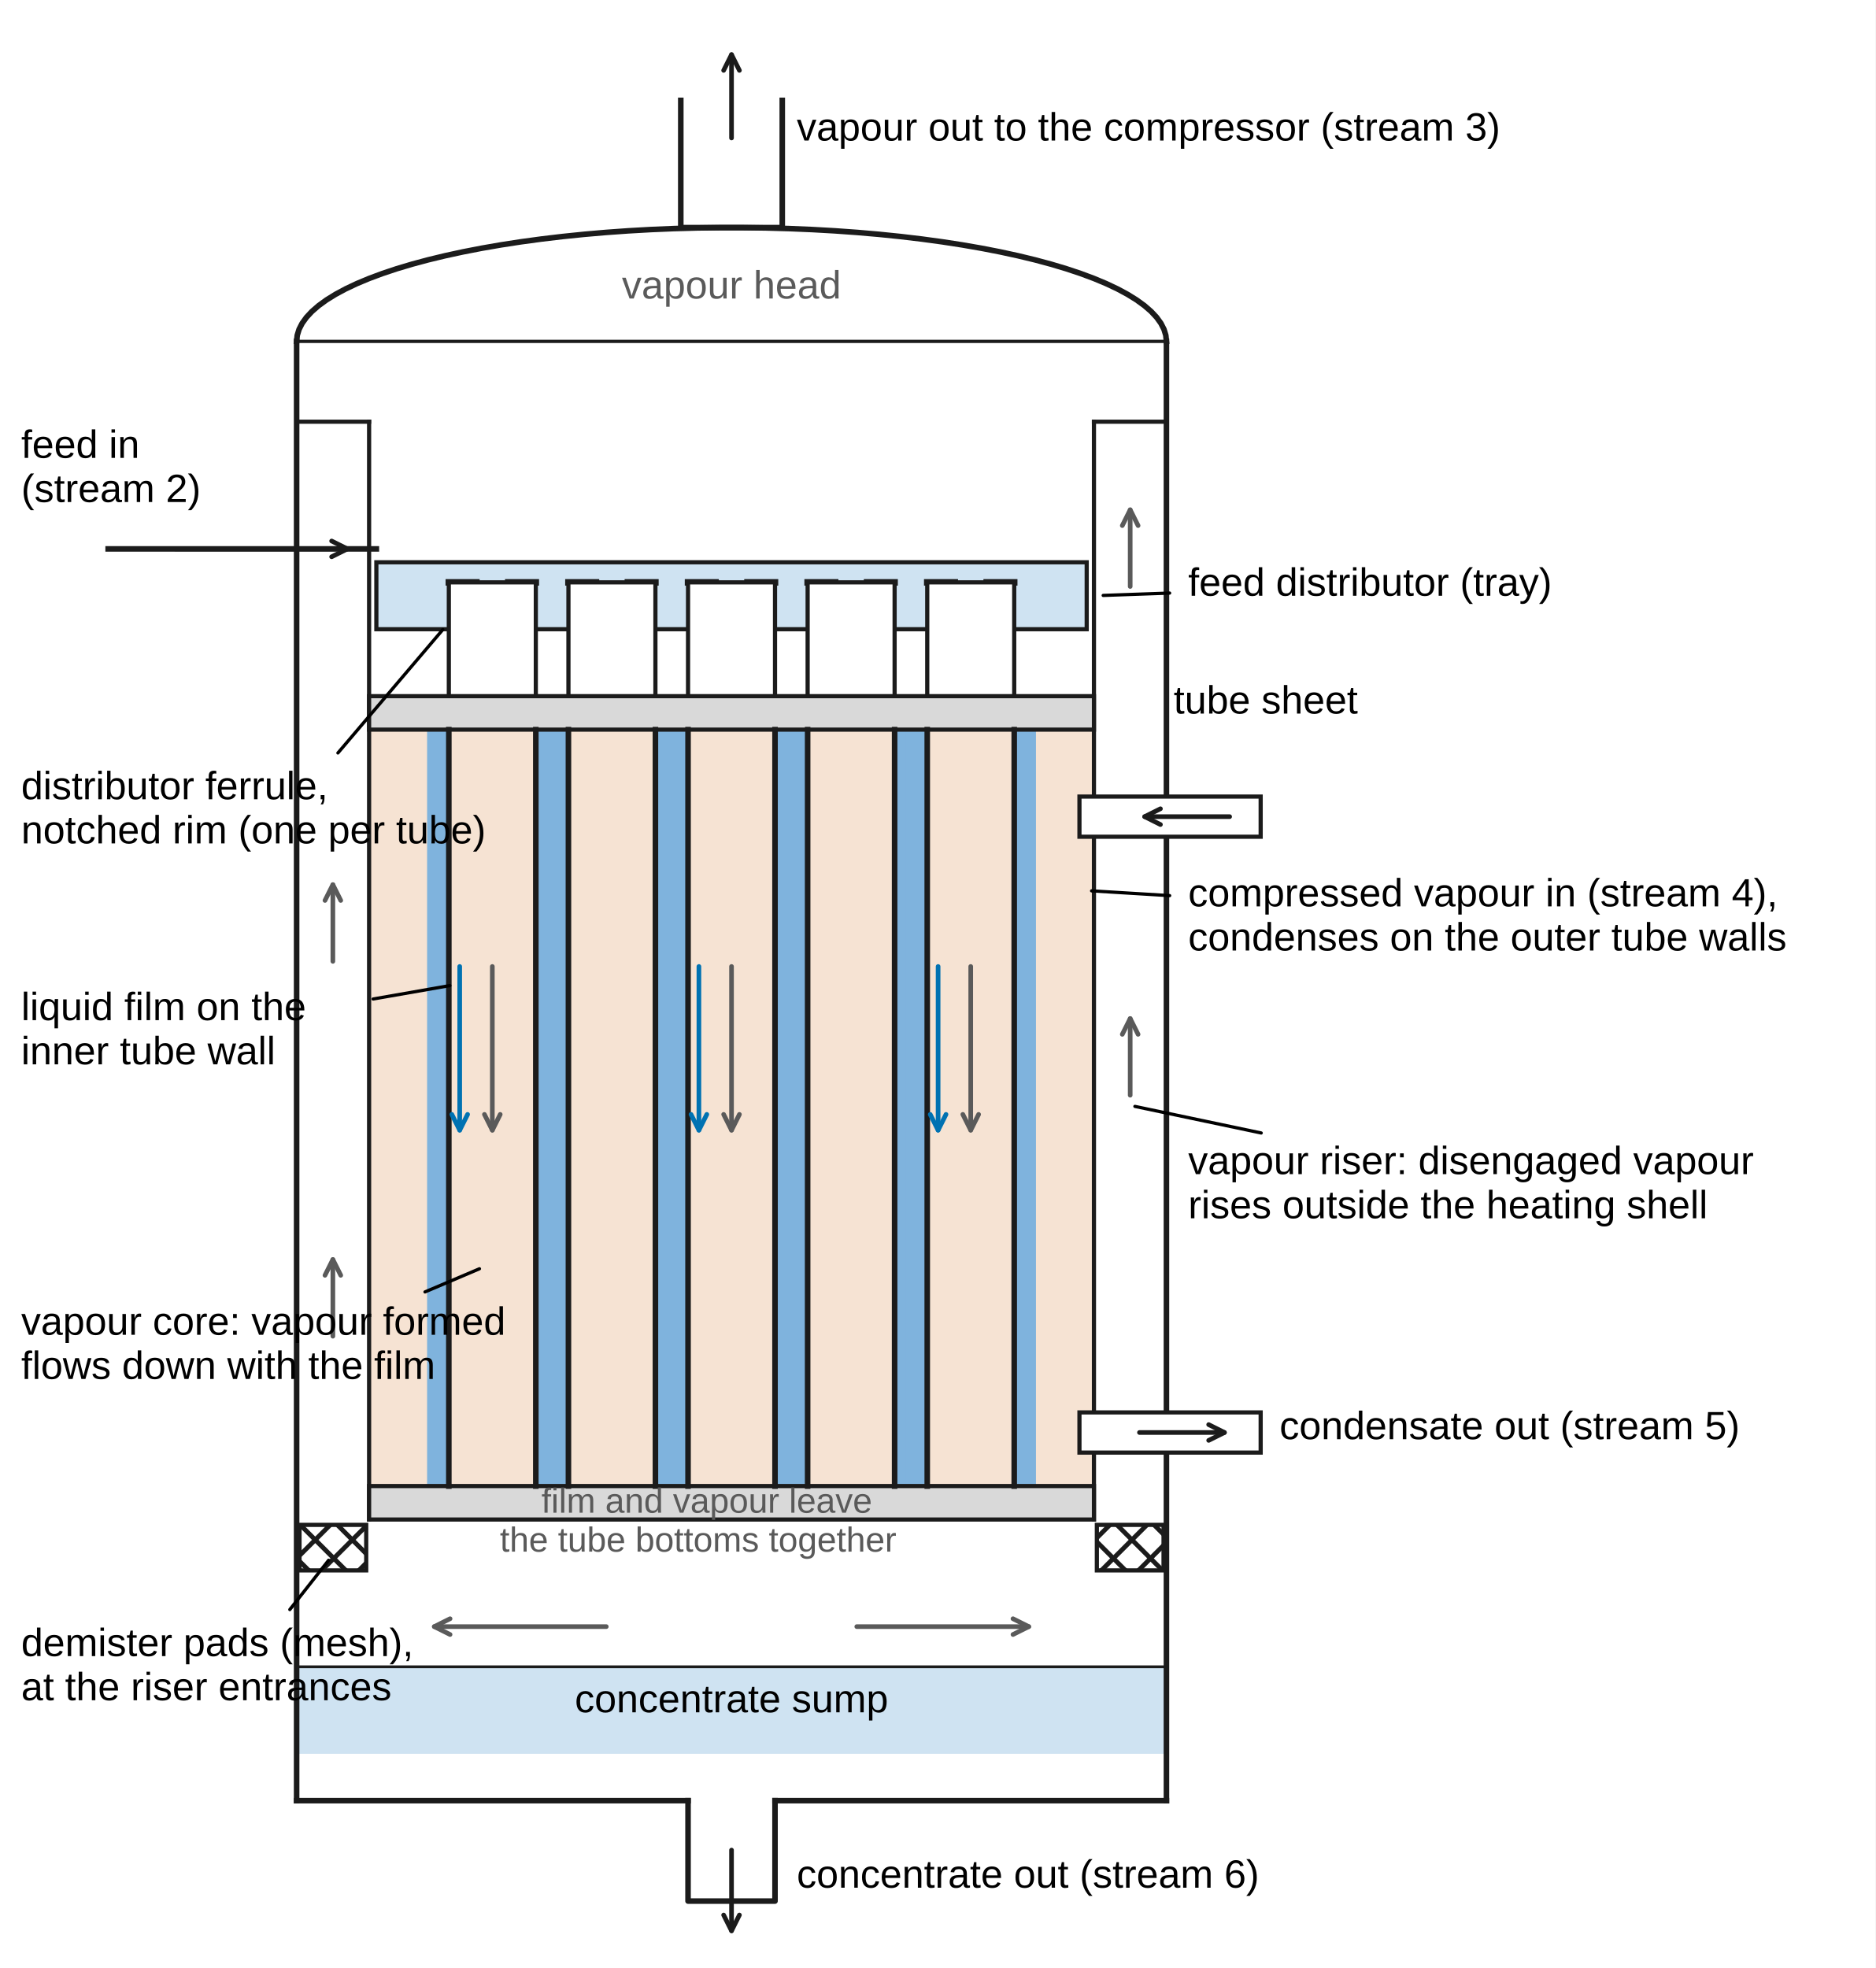
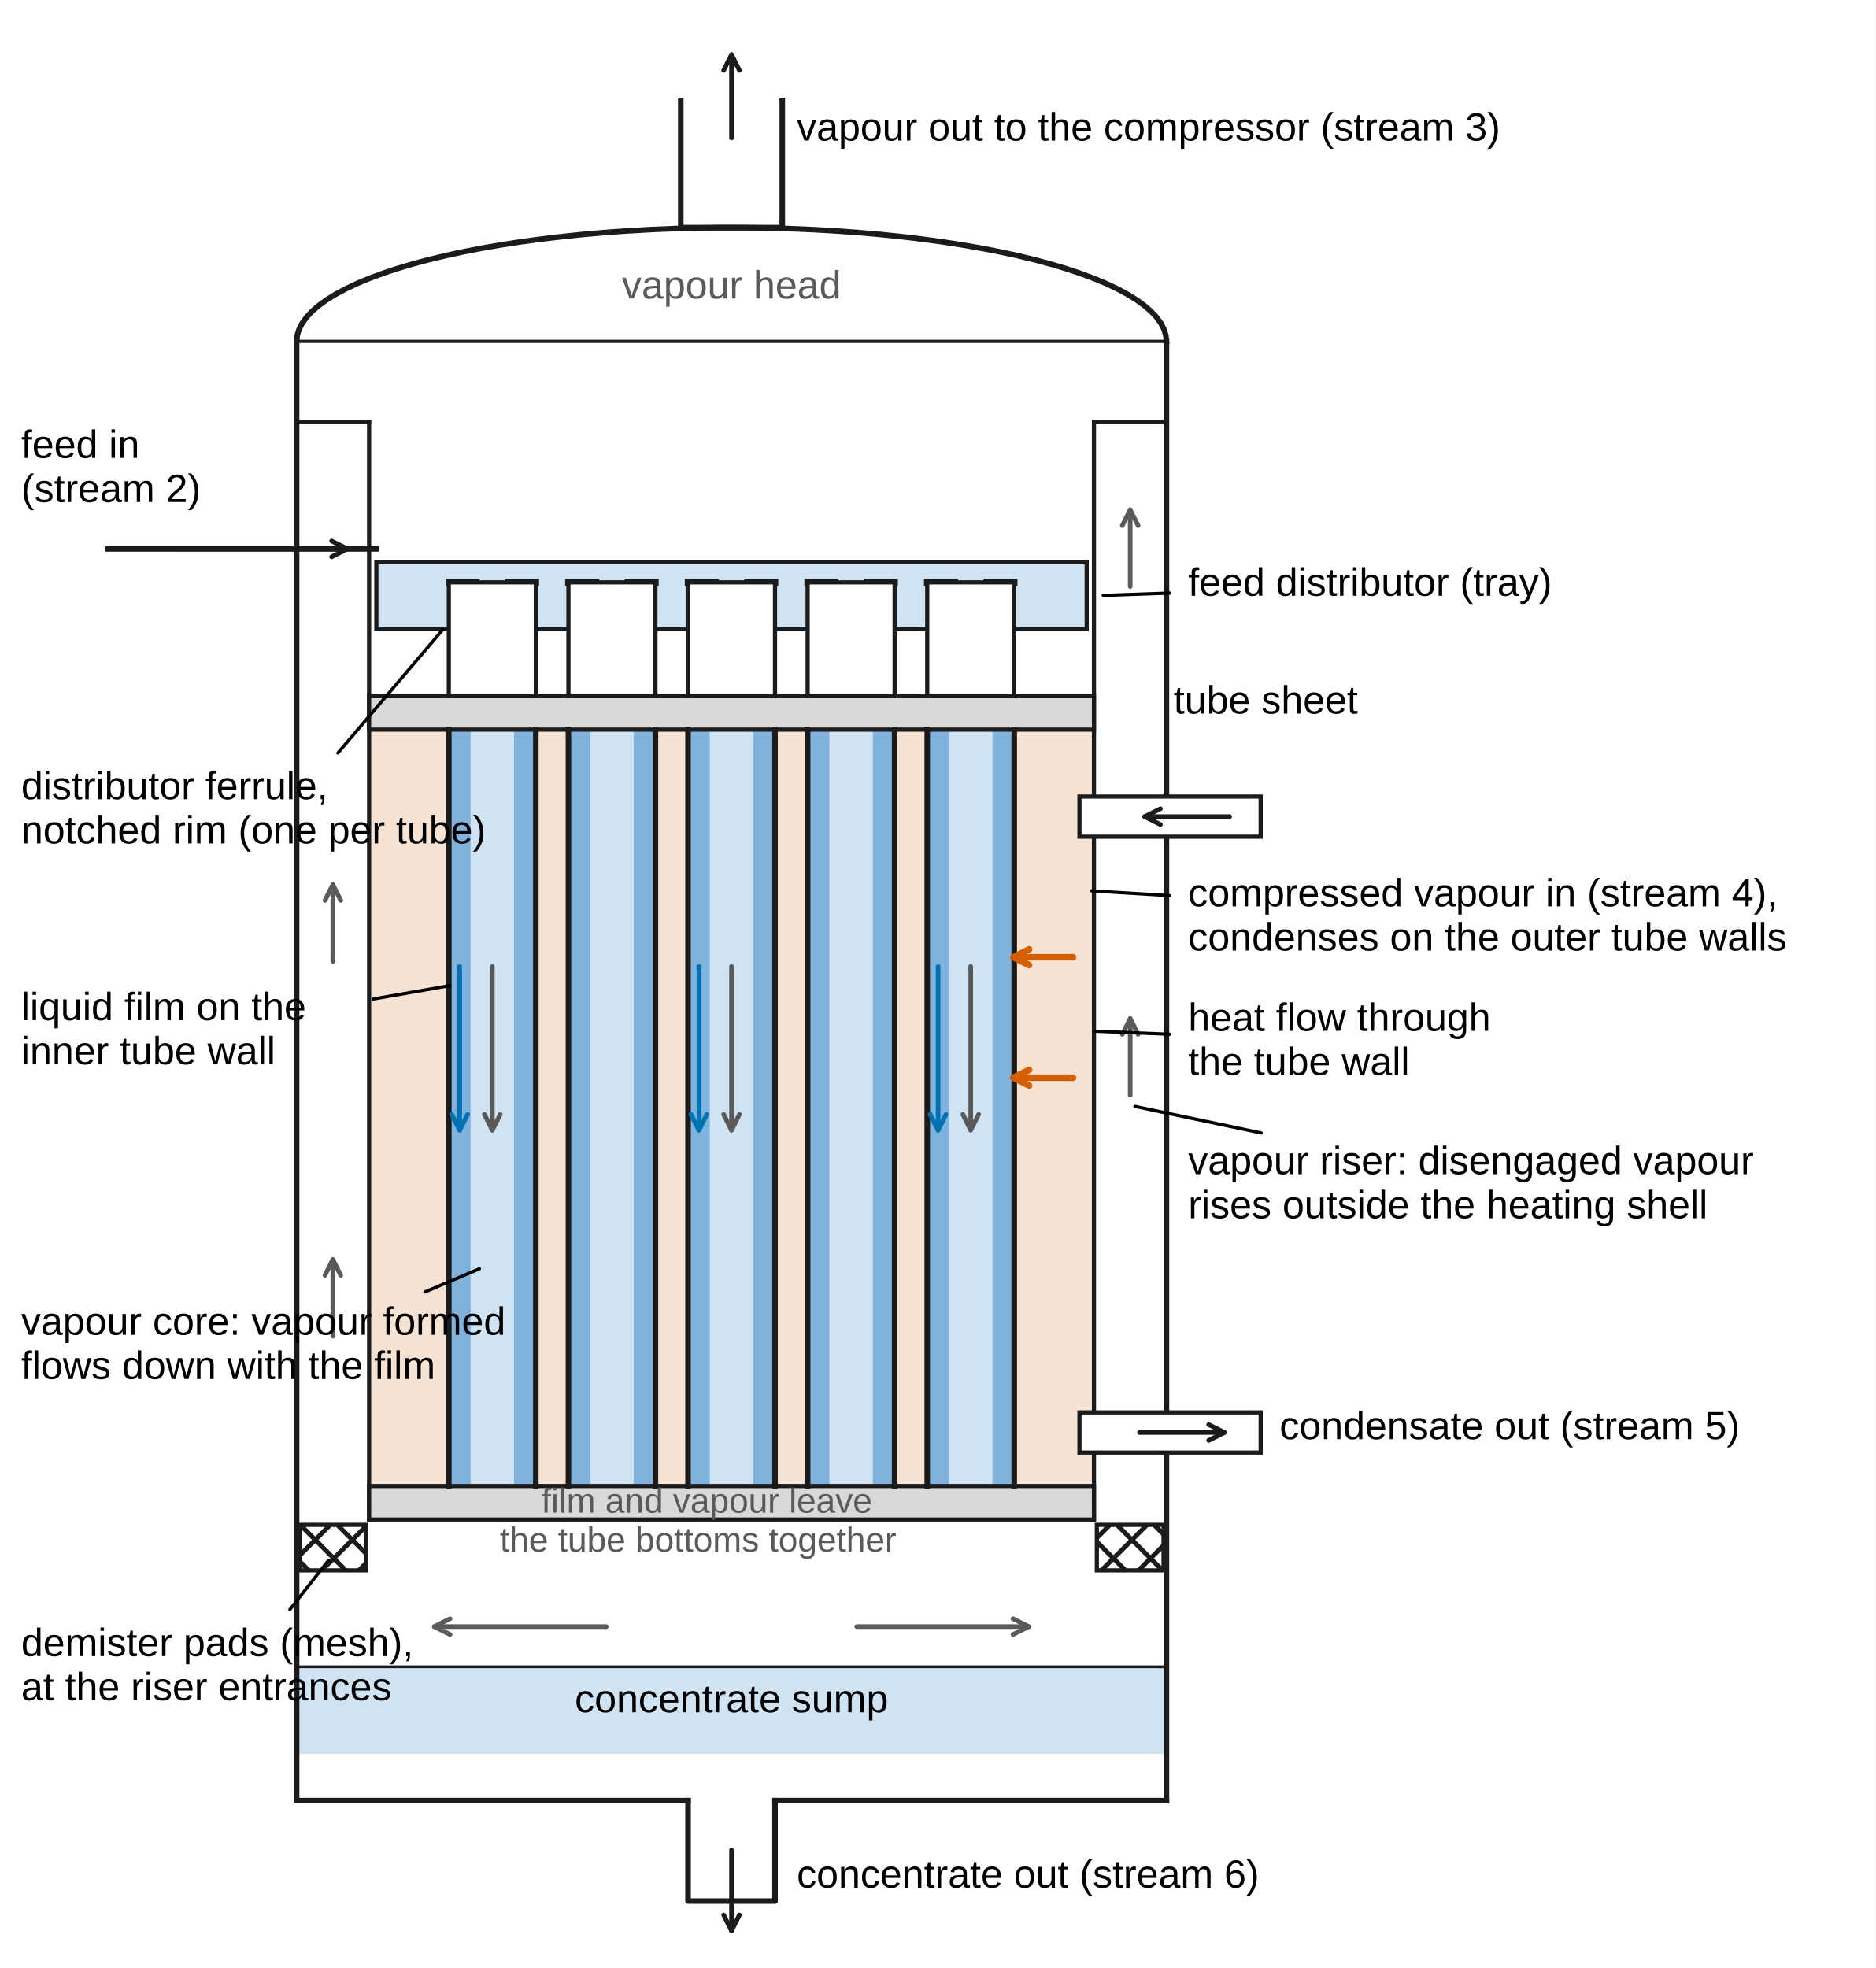
<svg xmlns="http://www.w3.org/2000/svg" width="404.257pt" height="424.224pt" viewBox="0 0 404.257 424.224" version="1.1">
  <defs>
    <style type="text/css">*{stroke-linejoin: round; stroke-linecap: butt}</style>
  </defs>
  <g id="figure_1">
    <g id="patch_1">
      <path d="M 0 424.224  L 404.257 424.224  L 404.257 -0  L 0 -0  z " style="fill: #ffffff" />
    </g>
    <g id="axes_1">
      <g id="patch_2">
-         <path d="M 79.56 320.334  L 235.8 320.334  L 235.8 157.28  L 79.56 157.28  z " clip-path="url(#p4c2e735ca4)" style="fill: #f6e3d3" />
+         <path d="M 79.56 320.334  L 235.8 320.334  L 235.8 157.28  L 79.56 157.28  z " clip-path="url(#p75cb631385)" style="fill: #f6e3d3" />
      </g>
      <g id="patch_3">
-         <path d="M 63.936 378.052  L 251.424 378.052  L 251.424 359.294  L 63.936 359.294  z " clip-path="url(#p4c2e735ca4)" style="fill: #cfe3f2" />
+         <path d="M 63.936 378.052  L 251.424 378.052  L 251.424 359.294  L 63.936 359.294  z " clip-path="url(#p75cb631385)" style="fill: #cfe3f2" />
      </g>
      <g id="patch_4">
-         <path d="M 92.059 320.334  L 96.746 320.334  L 96.746 157.28  L 92.059 157.28  z " clip-path="url(#p4c2e735ca4)" style="fill: #7fb3dd" />
+         <path d="M 96.746 320.334  L 115.495 320.334  L 115.495 157.28  L 96.746 157.28  z " clip-path="url(#p75cb631385)" style="fill: #cfe3f2" />
      </g>
      <g id="patch_5">
-         <path d="M 115.495 320.334  L 120.182 320.334  L 120.182 157.28  L 115.495 157.28  z " clip-path="url(#p4c2e735ca4)" style="fill: #7fb3dd" />
+         <path d="M 96.746 320.334  L 101.434 320.334  L 101.434 157.28  L 96.746 157.28  z " clip-path="url(#p75cb631385)" style="fill: #7fb3dd" />
      </g>
      <g id="patch_6">
-         <path d="M 117.839 320.334  L 122.526 320.334  L 122.526 157.28  L 117.839 157.28  z " clip-path="url(#p4c2e735ca4)" style="fill: #7fb3dd" />
+         <path d="M 110.808 320.334  L 115.495 320.334  L 115.495 157.28  L 110.808 157.28  z " clip-path="url(#p75cb631385)" style="fill: #7fb3dd" />
      </g>
      <g id="patch_7">
-         <path d="M 141.275 320.334  L 145.962 320.334  L 145.962 157.28  L 141.275 157.28  z " clip-path="url(#p4c2e735ca4)" style="fill: #7fb3dd" />
+         <path d="M 122.526 320.334  L 141.275 320.334  L 141.275 157.28  L 122.526 157.28  z " clip-path="url(#p75cb631385)" style="fill: #cfe3f2" />
      </g>
      <g id="patch_8">
-         <path d="M 143.618 320.334  L 148.306 320.334  L 148.306 157.28  L 143.618 157.28  z " clip-path="url(#p4c2e735ca4)" style="fill: #7fb3dd" />
+         <path d="M 122.526 320.334  L 127.213 320.334  L 127.213 157.28  L 122.526 157.28  z " clip-path="url(#p75cb631385)" style="fill: #7fb3dd" />
      </g>
      <g id="patch_9">
-         <path d="M 167.054 320.334  L 171.742 320.334  L 171.742 157.28  L 167.054 157.28  z " clip-path="url(#p4c2e735ca4)" style="fill: #7fb3dd" />
+         <path d="M 136.588 320.334  L 141.275 320.334  L 141.275 157.28  L 136.588 157.28  z " clip-path="url(#p75cb631385)" style="fill: #7fb3dd" />
      </g>
      <g id="patch_10">
-         <path d="M 169.398 320.334  L 174.085 320.334  L 174.085 157.28  L 169.398 157.28  z " clip-path="url(#p4c2e735ca4)" style="fill: #7fb3dd" />
+         <path d="M 148.306 320.334  L 167.054 320.334  L 167.054 157.28  L 148.306 157.28  z " clip-path="url(#p75cb631385)" style="fill: #cfe3f2" />
      </g>
      <g id="patch_11">
-         <path d="M 192.834 320.334  L 197.521 320.334  L 197.521 157.28  L 192.834 157.28  z " clip-path="url(#p4c2e735ca4)" style="fill: #7fb3dd" />
+         <path d="M 148.306 320.334  L 152.993 320.334  L 152.993 157.28  L 148.306 157.28  z " clip-path="url(#p75cb631385)" style="fill: #7fb3dd" />
      </g>
      <g id="patch_12">
-         <path d="M 195.178 320.334  L 199.865 320.334  L 199.865 157.28  L 195.178 157.28  z " clip-path="url(#p4c2e735ca4)" style="fill: #7fb3dd" />
+         <path d="M 162.367 320.334  L 167.054 320.334  L 167.054 157.28  L 162.367 157.28  z " clip-path="url(#p75cb631385)" style="fill: #7fb3dd" />
      </g>
      <g id="patch_13">
-         <path d="M 218.614 320.334  L 223.301 320.334  L 223.301 157.28  L 218.614 157.28  z " clip-path="url(#p4c2e735ca4)" style="fill: #7fb3dd" />
+         <path d="M 174.085 320.334  L 192.834 320.334  L 192.834 157.28  L 174.085 157.28  z " clip-path="url(#p75cb631385)" style="fill: #cfe3f2" />
+       </g>
+       <g id="patch_14">
+         <path d="M 174.085 320.334  L 178.772 320.334  L 178.772 157.28  L 174.085 157.28  z " clip-path="url(#p75cb631385)" style="fill: #7fb3dd" />
+       </g>
+       <g id="patch_15">
+         <path d="M 188.147 320.334  L 192.834 320.334  L 192.834 157.28  L 188.147 157.28  z " clip-path="url(#p75cb631385)" style="fill: #7fb3dd" />
+       </g>
+       <g id="patch_16">
+         <path d="M 199.865 320.334  L 218.614 320.334  L 218.614 157.28  L 199.865 157.28  z " clip-path="url(#p75cb631385)" style="fill: #cfe3f2" />
+       </g>
+       <g id="patch_17">
+         <path d="M 199.865 320.334  L 204.552 320.334  L 204.552 157.28  L 199.865 157.28  z " clip-path="url(#p75cb631385)" style="fill: #7fb3dd" />
+       </g>
+       <g id="patch_18">
+         <path d="M 213.926 320.334  L 218.614 320.334  L 218.614 157.28  L 213.926 157.28  z " clip-path="url(#p75cb631385)" style="fill: #7fb3dd" />
      </g>
      <g id="line2d_1">
-         <path d="M 63.936 388.153  L 63.936 73.588  " clip-path="url(#p4c2e735ca4)" style="fill: none; stroke: #1b1b1b; stroke-width: 1.2; stroke-linecap: square" />
+         <path d="M 63.936 388.153  L 63.936 73.588  " clip-path="url(#p75cb631385)" style="fill: none; stroke: #1b1b1b; stroke-width: 1.2; stroke-linecap: square" />
      </g>
      <g id="line2d_2">
-         <path d="M 251.424 388.153  L 251.424 73.588  " clip-path="url(#p4c2e735ca4)" style="fill: none; stroke: #1b1b1b; stroke-width: 1.2; stroke-linecap: square" />
+         <path d="M 251.424 388.153  L 251.424 73.588  " clip-path="url(#p75cb631385)" style="fill: none; stroke: #1b1b1b; stroke-width: 1.2; stroke-linecap: square" />
      </g>
      <g id="line2d_3">
-         <path d="M 63.936 388.153  L 148.306 388.153  " clip-path="url(#p4c2e735ca4)" style="fill: none; stroke: #1b1b1b; stroke-width: 1.2; stroke-linecap: square" />
+         <path d="M 63.936 388.153  L 148.306 388.153  " clip-path="url(#p75cb631385)" style="fill: none; stroke: #1b1b1b; stroke-width: 1.2; stroke-linecap: square" />
      </g>
      <g id="line2d_4">
-         <path d="M 167.054 388.153  L 251.424 388.153  " clip-path="url(#p4c2e735ca4)" style="fill: none; stroke: #1b1b1b; stroke-width: 1.2; stroke-linecap: square" />
+         <path d="M 167.054 388.153  L 251.424 388.153  " clip-path="url(#p75cb631385)" style="fill: none; stroke: #1b1b1b; stroke-width: 1.2; stroke-linecap: square" />
      </g>
      <g id="line2d_5">
-         <path d="M 251.424 73.588  L 251.291 72.282  L 250.893 70.981  L 250.23 69.686  L 249.306 68.403  L 248.121 67.134  L 246.68 65.884  L 244.987 64.655  L 243.047 63.452  L 240.864 62.277  L 238.446 61.135  L 235.798 60.028  L 232.929 58.959  L 229.847 57.932  L 226.561 56.949  L 223.079 56.013  L 219.411 55.127  L 215.569 54.294  L 211.563 53.515  L 207.404 52.793  L 203.104 52.13  L 198.675 51.528  L 194.13 50.988  L 189.482 50.512  L 184.743 50.102  L 179.928 49.758  L 175.05 49.482  L 170.122 49.275  L 165.159 49.136  L 160.176 49.066  L 155.184 49.066  L 150.201 49.136  L 145.238 49.275  L 140.31 49.482  L 135.432 49.758  L 130.617 50.102  L 125.878 50.512  L 121.23 50.988  L 116.685 51.528  L 112.256 52.13  L 107.956 52.793  L 103.797 53.515  L 99.791 54.294  L 95.949 55.127  L 92.281 56.013  L 88.799 56.949  L 85.513 57.932  L 82.431 58.959  L 79.562 60.028  L 76.914 61.135  L 74.496 62.277  L 72.313 63.452  L 70.373 64.655  L 68.68 65.884  L 67.239 67.134  L 66.054 68.403  L 65.13 69.686  L 64.467 70.981  L 64.069 72.282  L 63.936 73.588  " clip-path="url(#p4c2e735ca4)" style="fill: none; stroke: #1b1b1b; stroke-width: 1.2; stroke-linecap: square" />
+         <path d="M 251.424 73.588  L 251.291 72.282  L 250.893 70.981  L 250.23 69.686  L 249.306 68.403  L 248.121 67.134  L 246.68 65.884  L 244.987 64.655  L 243.047 63.452  L 240.864 62.277  L 238.446 61.135  L 235.798 60.028  L 232.929 58.959  L 229.847 57.932  L 226.561 56.949  L 223.079 56.013  L 219.411 55.127  L 215.569 54.294  L 211.563 53.515  L 207.404 52.793  L 203.104 52.13  L 198.675 51.528  L 194.13 50.988  L 189.482 50.512  L 184.743 50.102  L 179.928 49.758  L 175.05 49.482  L 170.122 49.275  L 165.159 49.136  L 160.176 49.066  L 155.184 49.066  L 150.201 49.136  L 145.238 49.275  L 140.31 49.482  L 135.432 49.758  L 130.617 50.102  L 125.878 50.512  L 121.23 50.988  L 116.685 51.528  L 112.256 52.13  L 107.956 52.793  L 103.797 53.515  L 99.791 54.294  L 95.949 55.127  L 92.281 56.013  L 88.799 56.949  L 85.513 57.932  L 82.431 58.959  L 79.562 60.028  L 76.914 61.135  L 74.496 62.277  L 72.313 63.452  L 70.373 64.655  L 68.68 65.884  L 67.239 67.134  L 66.054 68.403  L 65.13 69.686  L 64.467 70.981  L 64.069 72.282  L 63.936 73.588  " clip-path="url(#p75cb631385)" style="fill: none; stroke: #1b1b1b; stroke-width: 1.2; stroke-linecap: square" />
      </g>
      <g id="line2d_6">
-         <path d="M 63.936 73.588  L 251.424 73.588  " clip-path="url(#p4c2e735ca4)" style="fill: none; stroke: #1b1b1b; stroke-width: 0.7; stroke-linecap: square" />
+         <path d="M 63.936 73.588  L 251.424 73.588  " clip-path="url(#p75cb631385)" style="fill: none; stroke: #1b1b1b; stroke-width: 0.7; stroke-linecap: square" />
      </g>
      <g id="line2d_7">
-         <path d="M 79.56 327.549  L 79.56 90.903  " clip-path="url(#p4c2e735ca4)" style="fill: none; stroke: #1b1b1b; stroke-width: 0.9; stroke-linecap: square" />
+         <path d="M 79.56 327.549  L 79.56 90.903  " clip-path="url(#p75cb631385)" style="fill: none; stroke: #1b1b1b; stroke-width: 0.9; stroke-linecap: square" />
      </g>
      <g id="line2d_8">
-         <path d="M 235.8 327.549  L 235.8 90.903  " clip-path="url(#p4c2e735ca4)" style="fill: none; stroke: #1b1b1b; stroke-width: 0.9; stroke-linecap: square" />
+         <path d="M 235.8 327.549  L 235.8 90.903  " clip-path="url(#p75cb631385)" style="fill: none; stroke: #1b1b1b; stroke-width: 0.9; stroke-linecap: square" />
      </g>
      <g id="line2d_9">
-         <path d="M 79.56 90.903  L 63.936 90.903  " clip-path="url(#p4c2e735ca4)" style="fill: none; stroke: #1b1b1b; stroke-width: 0.9; stroke-linecap: square" />
+         <path d="M 79.56 90.903  L 63.936 90.903  " clip-path="url(#p75cb631385)" style="fill: none; stroke: #1b1b1b; stroke-width: 0.9; stroke-linecap: square" />
      </g>
      <g id="line2d_10">
-         <path d="M 235.8 90.903  L 251.424 90.903  " clip-path="url(#p4c2e735ca4)" style="fill: none; stroke: #1b1b1b; stroke-width: 0.9; stroke-linecap: square" />
+         <path d="M 235.8 90.903  L 251.424 90.903  " clip-path="url(#p75cb631385)" style="fill: none; stroke: #1b1b1b; stroke-width: 0.9; stroke-linecap: square" />
      </g>
      <g id="line2d_11">
-         <path d="M 146.743 21.641  L 146.743 49.058  L 168.617 49.058  L 168.617 21.641  " clip-path="url(#p4c2e735ca4)" style="fill: none; stroke: #1b1b1b; stroke-width: 1.2; stroke-linecap: square" />
+         <path d="M 146.743 21.641  L 146.743 49.058  L 168.617 49.058  L 168.617 21.641  " clip-path="url(#p75cb631385)" style="fill: none; stroke: #1b1b1b; stroke-width: 1.2; stroke-linecap: square" />
      </g>
      <g id="line2d_12">
-         <path d="M 23.314 118.32  L 81.122 118.32  " clip-path="url(#p4c2e735ca4)" style="fill: none; stroke: #1b1b1b; stroke-width: 1.2; stroke-linecap: square" />
-       </g>
-       <g id="patch_14">
-         <path d="M 81.122 135.635  L 234.238 135.635  L 234.238 121.206  L 81.122 121.206  z " clip-path="url(#p4c2e735ca4)" style="fill: #cfe3f2; stroke: #1b1b1b; stroke-width: 0.9; stroke-linejoin: miter" />
+         <path d="M 23.314 118.32  L 81.122 118.32  " clip-path="url(#p75cb631385)" style="fill: none; stroke: #1b1b1b; stroke-width: 1.2; stroke-linecap: square" />
+       </g>
+       <g id="patch_19">
+         <path d="M 81.122 135.635  L 234.238 135.635  L 234.238 121.206  L 81.122 121.206  z " clip-path="url(#p75cb631385)" style="fill: #cfe3f2; stroke: #1b1b1b; stroke-width: 0.9; stroke-linejoin: miter" />
      </g>
      <g id="line2d_13">
-         <path d="M 96.746 125.534  L 102.684 125.534  " clip-path="url(#p4c2e735ca4)" style="fill: none; stroke: #1b1b1b; stroke-width: 1.4; stroke-linecap: square" />
+         <path d="M 96.746 125.534  L 102.684 125.534  " clip-path="url(#p75cb631385)" style="fill: none; stroke: #1b1b1b; stroke-width: 1.4; stroke-linecap: square" />
      </g>
      <g id="line2d_14">
-         <path d="M 109.558 125.534  L 115.495 125.534  " clip-path="url(#p4c2e735ca4)" style="fill: none; stroke: #1b1b1b; stroke-width: 1.4; stroke-linecap: square" />
+         <path d="M 109.558 125.534  L 115.495 125.534  " clip-path="url(#p75cb631385)" style="fill: none; stroke: #1b1b1b; stroke-width: 1.4; stroke-linecap: square" />
      </g>
      <g id="line2d_15">
-         <path d="M 122.526 125.534  L 128.463 125.534  " clip-path="url(#p4c2e735ca4)" style="fill: none; stroke: #1b1b1b; stroke-width: 1.4; stroke-linecap: square" />
+         <path d="M 122.526 125.534  L 128.463 125.534  " clip-path="url(#p75cb631385)" style="fill: none; stroke: #1b1b1b; stroke-width: 1.4; stroke-linecap: square" />
      </g>
      <g id="line2d_16">
-         <path d="M 135.338 125.534  L 141.275 125.534  " clip-path="url(#p4c2e735ca4)" style="fill: none; stroke: #1b1b1b; stroke-width: 1.4; stroke-linecap: square" />
+         <path d="M 135.338 125.534  L 141.275 125.534  " clip-path="url(#p75cb631385)" style="fill: none; stroke: #1b1b1b; stroke-width: 1.4; stroke-linecap: square" />
      </g>
      <g id="line2d_17">
-         <path d="M 148.306 125.534  L 154.243 125.534  " clip-path="url(#p4c2e735ca4)" style="fill: none; stroke: #1b1b1b; stroke-width: 1.4; stroke-linecap: square" />
+         <path d="M 148.306 125.534  L 154.243 125.534  " clip-path="url(#p75cb631385)" style="fill: none; stroke: #1b1b1b; stroke-width: 1.4; stroke-linecap: square" />
      </g>
      <g id="line2d_18">
-         <path d="M 161.117 125.534  L 167.054 125.534  " clip-path="url(#p4c2e735ca4)" style="fill: none; stroke: #1b1b1b; stroke-width: 1.4; stroke-linecap: square" />
+         <path d="M 161.117 125.534  L 167.054 125.534  " clip-path="url(#p75cb631385)" style="fill: none; stroke: #1b1b1b; stroke-width: 1.4; stroke-linecap: square" />
      </g>
      <g id="line2d_19">
-         <path d="M 174.085 125.534  L 180.022 125.534  " clip-path="url(#p4c2e735ca4)" style="fill: none; stroke: #1b1b1b; stroke-width: 1.4; stroke-linecap: square" />
+         <path d="M 174.085 125.534  L 180.022 125.534  " clip-path="url(#p75cb631385)" style="fill: none; stroke: #1b1b1b; stroke-width: 1.4; stroke-linecap: square" />
      </g>
      <g id="line2d_20">
-         <path d="M 186.897 125.534  L 192.834 125.534  " clip-path="url(#p4c2e735ca4)" style="fill: none; stroke: #1b1b1b; stroke-width: 1.4; stroke-linecap: square" />
+         <path d="M 186.897 125.534  L 192.834 125.534  " clip-path="url(#p75cb631385)" style="fill: none; stroke: #1b1b1b; stroke-width: 1.4; stroke-linecap: square" />
      </g>
      <g id="line2d_21">
-         <path d="M 199.865 125.534  L 205.802 125.534  " clip-path="url(#p4c2e735ca4)" style="fill: none; stroke: #1b1b1b; stroke-width: 1.4; stroke-linecap: square" />
+         <path d="M 199.865 125.534  L 205.802 125.534  " clip-path="url(#p75cb631385)" style="fill: none; stroke: #1b1b1b; stroke-width: 1.4; stroke-linecap: square" />
      </g>
      <g id="line2d_22">
-         <path d="M 212.676 125.534  L 218.614 125.534  " clip-path="url(#p4c2e735ca4)" style="fill: none; stroke: #1b1b1b; stroke-width: 1.4; stroke-linecap: square" />
-       </g>
-       <g id="patch_15">
-         <path d="M 79.56 157.28  L 235.8 157.28  L 235.8 150.065  L 79.56 150.065  z " clip-path="url(#p4c2e735ca4)" style="fill: #d9d9d9; stroke: #1b1b1b; stroke-width: 0.9; stroke-linejoin: miter" />
-       </g>
-       <g id="patch_16">
-         <path d="M 79.56 327.549  L 235.8 327.549  L 235.8 320.334  L 79.56 320.334  z " clip-path="url(#p4c2e735ca4)" style="fill: #d9d9d9; stroke: #1b1b1b; stroke-width: 0.9; stroke-linejoin: miter" />
+         <path d="M 212.676 125.534  L 218.614 125.534  " clip-path="url(#p75cb631385)" style="fill: none; stroke: #1b1b1b; stroke-width: 1.4; stroke-linecap: square" />
+       </g>
+       <g id="patch_20">
+         <path d="M 79.56 157.28  L 235.8 157.28  L 235.8 150.065  L 79.56 150.065  z " clip-path="url(#p75cb631385)" style="fill: #d9d9d9; stroke: #1b1b1b; stroke-width: 0.9; stroke-linejoin: miter" />
+       </g>
+       <g id="patch_21">
+         <path d="M 79.56 327.549  L 235.8 327.549  L 235.8 320.334  L 79.56 320.334  z " clip-path="url(#p75cb631385)" style="fill: #d9d9d9; stroke: #1b1b1b; stroke-width: 0.9; stroke-linejoin: miter" />
      </g>
      <g id="line2d_23">
-         <path d="M 96.746 320.334  L 96.746 157.28  " clip-path="url(#p4c2e735ca4)" style="fill: none; stroke: #1b1b1b; stroke-width: 1.2; stroke-linecap: square" />
+         <path d="M 96.746 320.334  L 96.746 157.28  " clip-path="url(#p75cb631385)" style="fill: none; stroke: #1b1b1b; stroke-width: 1.2; stroke-linecap: square" />
      </g>
      <g id="line2d_24">
-         <path d="M 115.495 320.334  L 115.495 157.28  " clip-path="url(#p4c2e735ca4)" style="fill: none; stroke: #1b1b1b; stroke-width: 1.2; stroke-linecap: square" />
+         <path d="M 115.495 320.334  L 115.495 157.28  " clip-path="url(#p75cb631385)" style="fill: none; stroke: #1b1b1b; stroke-width: 1.2; stroke-linecap: square" />
      </g>
      <g id="line2d_25">
-         <path d="M 122.526 320.334  L 122.526 157.28  " clip-path="url(#p4c2e735ca4)" style="fill: none; stroke: #1b1b1b; stroke-width: 1.2; stroke-linecap: square" />
+         <path d="M 122.526 320.334  L 122.526 157.28  " clip-path="url(#p75cb631385)" style="fill: none; stroke: #1b1b1b; stroke-width: 1.2; stroke-linecap: square" />
      </g>
      <g id="line2d_26">
-         <path d="M 141.275 320.334  L 141.275 157.28  " clip-path="url(#p4c2e735ca4)" style="fill: none; stroke: #1b1b1b; stroke-width: 1.2; stroke-linecap: square" />
+         <path d="M 141.275 320.334  L 141.275 157.28  " clip-path="url(#p75cb631385)" style="fill: none; stroke: #1b1b1b; stroke-width: 1.2; stroke-linecap: square" />
      </g>
      <g id="line2d_27">
-         <path d="M 148.306 320.334  L 148.306 157.28  " clip-path="url(#p4c2e735ca4)" style="fill: none; stroke: #1b1b1b; stroke-width: 1.2; stroke-linecap: square" />
+         <path d="M 148.306 320.334  L 148.306 157.28  " clip-path="url(#p75cb631385)" style="fill: none; stroke: #1b1b1b; stroke-width: 1.2; stroke-linecap: square" />
      </g>
      <g id="line2d_28">
-         <path d="M 167.054 320.334  L 167.054 157.28  " clip-path="url(#p4c2e735ca4)" style="fill: none; stroke: #1b1b1b; stroke-width: 1.2; stroke-linecap: square" />
+         <path d="M 167.054 320.334  L 167.054 157.28  " clip-path="url(#p75cb631385)" style="fill: none; stroke: #1b1b1b; stroke-width: 1.2; stroke-linecap: square" />
      </g>
      <g id="line2d_29">
-         <path d="M 174.085 320.334  L 174.085 157.28  " clip-path="url(#p4c2e735ca4)" style="fill: none; stroke: #1b1b1b; stroke-width: 1.2; stroke-linecap: square" />
+         <path d="M 174.085 320.334  L 174.085 157.28  " clip-path="url(#p75cb631385)" style="fill: none; stroke: #1b1b1b; stroke-width: 1.2; stroke-linecap: square" />
      </g>
      <g id="line2d_30">
-         <path d="M 192.834 320.334  L 192.834 157.28  " clip-path="url(#p4c2e735ca4)" style="fill: none; stroke: #1b1b1b; stroke-width: 1.2; stroke-linecap: square" />
+         <path d="M 192.834 320.334  L 192.834 157.28  " clip-path="url(#p75cb631385)" style="fill: none; stroke: #1b1b1b; stroke-width: 1.2; stroke-linecap: square" />
      </g>
      <g id="line2d_31">
-         <path d="M 199.865 320.334  L 199.865 157.28  " clip-path="url(#p4c2e735ca4)" style="fill: none; stroke: #1b1b1b; stroke-width: 1.2; stroke-linecap: square" />
+         <path d="M 199.865 320.334  L 199.865 157.28  " clip-path="url(#p75cb631385)" style="fill: none; stroke: #1b1b1b; stroke-width: 1.2; stroke-linecap: square" />
      </g>
      <g id="line2d_32">
-         <path d="M 218.614 320.334  L 218.614 157.28  " clip-path="url(#p4c2e735ca4)" style="fill: none; stroke: #1b1b1b; stroke-width: 1.2; stroke-linecap: square" />
+         <path d="M 218.614 320.334  L 218.614 157.28  " clip-path="url(#p75cb631385)" style="fill: none; stroke: #1b1b1b; stroke-width: 1.2; stroke-linecap: square" />
      </g>
      <g id="line2d_33">
-         <path d="M 63.936 359.294  L 251.424 359.294  " clip-path="url(#p4c2e735ca4)" style="fill: none; stroke: #1b1b1b; stroke-width: 0.6; stroke-linecap: square" />
+         <path d="M 63.936 359.294  L 251.424 359.294  " clip-path="url(#p75cb631385)" style="fill: none; stroke: #1b1b1b; stroke-width: 0.6; stroke-linecap: square" />
      </g>
      <g id="line2d_34">
-         <path d="M 148.306 388.153  L 148.306 409.797  L 167.054 409.797  L 167.054 388.153  " clip-path="url(#p4c2e735ca4)" style="fill: none; stroke: #1b1b1b; stroke-width: 1.2; stroke-linecap: square" />
-       </g>
-       <g id="patch_17">
+         <path d="M 148.306 388.153  L 148.306 409.797  L 167.054 409.797  L 167.054 388.153  " clip-path="url(#p75cb631385)" style="fill: none; stroke: #1b1b1b; stroke-width: 1.2; stroke-linecap: square" />
+       </g>
+       <g id="patch_22">
        <path d="M 71.748 288.032  Q 71.748 279.209 71.748 271.505  " style="fill: none; stroke: #5a5a5a; stroke-linecap: round" />
        <path d="M 70.048 274.905  L 71.748 271.505  L 73.448 274.905  " style="fill: none; stroke: #5a5a5a; stroke-linecap: round" />
      </g>
-       <g id="patch_18">
+       <g id="patch_23">
        <path d="M 71.748 207.226  Q 71.748 198.404 71.748 190.7  " style="fill: none; stroke: #5a5a5a; stroke-linecap: round" />
        <path d="M 70.048 194.1  L 71.748 190.7  L 73.448 194.1  " style="fill: none; stroke: #5a5a5a; stroke-linecap: round" />
      </g>
-       <g id="patch_19">
+       <g id="patch_24">
        <path d="M 243.612 236.085  Q 243.612 227.263 243.612 219.559  " style="fill: none; stroke: #5a5a5a; stroke-linecap: round" />
        <path d="M 241.912 222.959  L 243.612 219.559  L 245.312 222.959  " style="fill: none; stroke: #5a5a5a; stroke-linecap: round" />
      </g>
-       <g id="patch_20">
+       <g id="patch_25">
        <path d="M 243.612 126.42  Q 243.612 117.598 243.612 109.894  " style="fill: none; stroke: #5a5a5a; stroke-linecap: round" />
        <path d="M 241.912 113.294  L 243.612 109.894  L 245.312 113.294  " style="fill: none; stroke: #5a5a5a; stroke-linecap: round" />
      </g>
-       <g id="patch_21">
+       <g id="patch_26">
        <path d="M 157.68 29.744  Q 157.68 20.2 157.68 11.773  " style="fill: none; stroke: #1b1b1b; stroke-linecap: round" />
        <path d="M 155.98 15.173  L 157.68 11.773  L 159.38 15.173  " style="fill: none; stroke: #1b1b1b; stroke-linecap: round" />
      </g>
      <g id="text_1">
        <text style="font: 8.5px 'Arial', 'Helvetica', 'DejaVu Sans', sans-serif; text-anchor: start" x="171.742" y="30.299" transform="rotate(-0 171.7416 30.29918)">vapour out to the compressor (stream 3)</text>
      </g>
      <g id="text_2">
        <text style="fill: #5a5a5a; font: 8.5px 'Arial', 'Helvetica', 'DejaVu Sans', sans-serif; text-anchor: middle" x="157.68" y="64.353" transform="rotate(-0 157.68 64.35301)">vapour head</text>
      </g>
-       <g id="patch_22">
+       <g id="patch_27">
        <path d="M 37.813 118.32  Q 56.907 118.32 74.883 118.32  " style="fill: none; stroke: #1b1b1b; stroke-linecap: round" />
        <path d="M 71.483 116.62  L 74.883 118.32  L 71.483 120.02  " style="fill: none; stroke: #1b1b1b; stroke-linecap: round" />
      </g>
      <g id="text_3">
        <text style="font: 8.5px 'Arial', 'Helvetica', 'DejaVu Sans', sans-serif" transform="translate(4.5648 98.70082)">feed in</text>
        <text style="font: 8.5px 'Arial', 'Helvetica', 'DejaVu Sans', sans-serif" transform="translate(4.5648 108.219)">(stream 2)</text>
      </g>
-       <g id="patch_23">
+       <g id="patch_28">
        <path d="M 252.11 127.844  Q 244.953 128.097 237.795 128.35  " style="fill: none; stroke: #000000; stroke-width: 0.7; stroke-linecap: round" />
      </g>
      <g id="text_4">
        <text style="font: 8.5px 'Arial', 'Helvetica', 'DejaVu Sans', sans-serif; text-anchor: start" x="256.111" y="128.42" transform="rotate(-0 256.1112 128.4204)">feed distributor (tray)</text>
      </g>
-       <g id="patch_24">
-         <path d="M 96.746 150.065  L 115.495 150.065  L 115.495 125.534  L 96.746 125.534  z " clip-path="url(#p4c2e735ca4)" style="fill: #ffffff; stroke: #1b1b1b; stroke-width: 0.9; stroke-linejoin: miter" />
-       </g>
-       <g id="patch_25">
-         <path d="M 122.526 150.065  L 141.275 150.065  L 141.275 125.534  L 122.526 125.534  z " clip-path="url(#p4c2e735ca4)" style="fill: #ffffff; stroke: #1b1b1b; stroke-width: 0.9; stroke-linejoin: miter" />
-       </g>
-       <g id="patch_26">
-         <path d="M 148.306 150.065  L 167.054 150.065  L 167.054 125.534  L 148.306 125.534  z " clip-path="url(#p4c2e735ca4)" style="fill: #ffffff; stroke: #1b1b1b; stroke-width: 0.9; stroke-linejoin: miter" />
-       </g>
-       <g id="patch_27">
-         <path d="M 174.085 150.065  L 192.834 150.065  L 192.834 125.534  L 174.085 125.534  z " clip-path="url(#p4c2e735ca4)" style="fill: #ffffff; stroke: #1b1b1b; stroke-width: 0.9; stroke-linejoin: miter" />
-       </g>
-       <g id="patch_28">
-         <path d="M 199.865 150.065  L 218.614 150.065  L 218.614 125.534  L 199.865 125.534  z " clip-path="url(#p4c2e735ca4)" style="fill: #ffffff; stroke: #1b1b1b; stroke-width: 0.9; stroke-linejoin: miter" />
-       </g>
      <g id="patch_29">
+         <path d="M 96.746 150.065  L 115.495 150.065  L 115.495 125.534  L 96.746 125.534  z " clip-path="url(#p75cb631385)" style="fill: #ffffff; stroke: #1b1b1b; stroke-width: 0.9; stroke-linejoin: miter" />
+       </g>
+       <g id="patch_30">
+         <path d="M 122.526 150.065  L 141.275 150.065  L 141.275 125.534  L 122.526 125.534  z " clip-path="url(#p75cb631385)" style="fill: #ffffff; stroke: #1b1b1b; stroke-width: 0.9; stroke-linejoin: miter" />
+       </g>
+       <g id="patch_31">
+         <path d="M 148.306 150.065  L 167.054 150.065  L 167.054 125.534  L 148.306 125.534  z " clip-path="url(#p75cb631385)" style="fill: #ffffff; stroke: #1b1b1b; stroke-width: 0.9; stroke-linejoin: miter" />
+       </g>
+       <g id="patch_32">
+         <path d="M 174.085 150.065  L 192.834 150.065  L 192.834 125.534  L 174.085 125.534  z " clip-path="url(#p75cb631385)" style="fill: #ffffff; stroke: #1b1b1b; stroke-width: 0.9; stroke-linejoin: miter" />
+       </g>
+       <g id="patch_33">
+         <path d="M 199.865 150.065  L 218.614 150.065  L 218.614 125.534  L 199.865 125.534  z " clip-path="url(#p75cb631385)" style="fill: #ffffff; stroke: #1b1b1b; stroke-width: 0.9; stroke-linejoin: miter" />
+       </g>
+       <g id="patch_34">
        <path d="M 72.838 162.309  Q 84.146 149.011 95.453 135.713  " style="fill: none; stroke: #000000; stroke-width: 0.7; stroke-linecap: round" />
      </g>
      <g id="text_5">
        <text style="font: 8.5px 'Arial', 'Helvetica', 'DejaVu Sans', sans-serif" transform="translate(4.5648 172.2917)">distributor ferrule,</text>
        <text style="font: 8.5px 'Arial', 'Helvetica', 'DejaVu Sans', sans-serif" transform="translate(4.5648 181.8099)">notched rim (one per tube)</text>
      </g>
      <g id="text_6">
        <text style="font: 8.5px 'Arial', 'Helvetica', 'DejaVu Sans', sans-serif; text-anchor: start" x="252.986" y="153.816" transform="rotate(-0 252.9864 153.8165)">tube sheet</text>
      </g>
-       <g id="patch_30">
+       <g id="patch_35">
        <path d="M 99.09 208.338  Q 99.09 226.539 99.09 243.623  " style="fill: none; stroke: #0072b2; stroke-linecap: round" />
        <path d="M 100.79 240.223  L 99.09 243.623  L 97.39 240.223  " style="fill: none; stroke: #0072b2; stroke-linecap: round" />
      </g>
-       <g id="patch_31">
+       <g id="patch_36">
        <path d="M 106.121 208.338  Q 106.121 226.539 106.121 243.623  " style="fill: none; stroke: #5a5a5a; stroke-linecap: round" />
        <path d="M 107.821 240.223  L 106.121 243.623  L 104.421 240.223  " style="fill: none; stroke: #5a5a5a; stroke-linecap: round" />
      </g>
-       <g id="patch_32">
+       <g id="patch_37">
        <path d="M 150.649 208.338  Q 150.649 226.539 150.649 243.623  " style="fill: none; stroke: #0072b2; stroke-linecap: round" />
        <path d="M 152.349 240.223  L 150.649 243.623  L 148.949 240.223  " style="fill: none; stroke: #0072b2; stroke-linecap: round" />
      </g>
-       <g id="patch_33">
+       <g id="patch_38">
        <path d="M 157.68 208.338  Q 157.68 226.539 157.68 243.623  " style="fill: none; stroke: #5a5a5a; stroke-linecap: round" />
        <path d="M 159.38 240.223  L 157.68 243.623  L 155.98 240.223  " style="fill: none; stroke: #5a5a5a; stroke-linecap: round" />
      </g>
-       <g id="patch_34">
+       <g id="patch_39">
        <path d="M 202.208 208.338  Q 202.208 226.539 202.208 243.623  " style="fill: none; stroke: #0072b2; stroke-linecap: round" />
        <path d="M 203.908 240.223  L 202.208 243.623  L 200.508 240.223  " style="fill: none; stroke: #0072b2; stroke-linecap: round" />
      </g>
-       <g id="patch_35">
+       <g id="patch_40">
        <path d="M 209.239 208.338  Q 209.239 226.539 209.239 243.623  " style="fill: none; stroke: #5a5a5a; stroke-linecap: round" />
        <path d="M 210.939 240.223  L 209.239 243.623  L 207.539 240.223  " style="fill: none; stroke: #5a5a5a; stroke-linecap: round" />
      </g>
-       <g id="patch_36">
+       <g id="patch_41">
        <path d="M 80.435 215.345  Q 88.698 213.901 96.96 212.457  " style="fill: none; stroke: #000000; stroke-width: 0.7; stroke-linecap: round" />
      </g>
      <g id="text_7">
        <text style="font: 8.5px 'Arial', 'Helvetica', 'DejaVu Sans', sans-serif" transform="translate(4.5648 219.9094)">liquid film on the</text>
        <text style="font: 8.5px 'Arial', 'Helvetica', 'DejaVu Sans', sans-serif" transform="translate(4.5648 229.4275)">inner tube wall</text>
      </g>
-       <g id="patch_37">
+       <g id="patch_42">
        <path d="M 91.61 278.487  Q 97.477 275.992 103.344 273.498  " style="fill: none; stroke: #000000; stroke-width: 0.7; stroke-linecap: round" />
      </g>
      <g id="text_8">
        <text style="font: 8.5px 'Arial', 'Helvetica', 'DejaVu Sans', sans-serif" transform="translate(4.5648 287.7284)">vapour core: vapour formed</text>
        <text style="font: 8.5px 'Arial', 'Helvetica', 'DejaVu Sans', sans-serif" transform="translate(4.5648 297.2466)">flows down with the film</text>
      </g>
-       <g id="patch_38">
-         <path d="M 232.675 180.367  L 271.735 180.367  L 271.735 171.709  L 232.675 171.709  z " clip-path="url(#p4c2e735ca4)" style="fill: #ffffff; stroke: #1b1b1b; stroke-width: 0.9; stroke-linejoin: miter" />
-       </g>
-       <g id="patch_39">
+       <g id="patch_43">
+         <path d="M 231.297 232.313  Q 224.082 232.313 218.431 232.313  " style="fill: none; stroke: #d55e00; stroke-width: 1.4; stroke-linecap: round" />
+         <path d="M 221.831 234.013  L 218.431 232.313  L 221.831 230.613  " style="fill: none; stroke: #d55e00; stroke-width: 1.4; stroke-linecap: round" />
+       </g>
+       <g id="patch_44">
+         <path d="M 231.297 206.34  Q 224.082 206.34 218.431 206.34  " style="fill: none; stroke: #d55e00; stroke-width: 1.4; stroke-linecap: round" />
+         <path d="M 221.831 208.04  L 218.431 206.34  L 221.831 204.64  " style="fill: none; stroke: #d55e00; stroke-width: 1.4; stroke-linecap: round" />
+       </g>
+       <g id="patch_45">
+         <path d="M 252.117 222.938  Q 244.175 222.616 236.232 222.294  " style="fill: none; stroke: #000000; stroke-width: 0.7; stroke-linecap: round" />
+       </g>
+       <g id="text_9">
+         <text style="font: 8.5px 'Arial', 'Helvetica', 'DejaVu Sans', sans-serif" transform="translate(256.1112 222.2181)">heat flow through</text>
+         <text style="font: 8.5px 'Arial', 'Helvetica', 'DejaVu Sans', sans-serif" transform="translate(256.1112 231.7362)">the tube wall</text>
+       </g>
+       <g id="patch_46">
+         <path d="M 232.675 180.367  L 271.735 180.367  L 271.735 171.709  L 232.675 171.709  z " clip-path="url(#p75cb631385)" style="fill: #ffffff; stroke: #1b1b1b; stroke-width: 0.9; stroke-linejoin: miter" />
+       </g>
+       <g id="patch_47">
        <path d="M 265.048 176.038  Q 255.331 176.038 246.732 176.038  " style="fill: none; stroke: #1b1b1b; stroke-linecap: round" />
        <path d="M 250.132 177.738  L 246.732 176.038  L 250.132 174.338  " style="fill: none; stroke: #1b1b1b; stroke-linecap: round" />
      </g>
-       <g id="patch_40">
+       <g id="patch_48">
        <path d="M 252.116 193.061  Q 243.707 192.547 235.298 192.033  " style="fill: none; stroke: #000000; stroke-width: 0.7; stroke-linecap: round" />
      </g>
-       <g id="text_9">
+       <g id="text_10">
        <text style="font: 8.5px 'Arial', 'Helvetica', 'DejaVu Sans', sans-serif" transform="translate(256.1112 195.3791)">compressed vapour in (stream 4),</text>
        <text style="font: 8.5px 'Arial', 'Helvetica', 'DejaVu Sans', sans-serif" transform="translate(256.1112 204.8972)">condenses on the outer tube walls</text>
      </g>
-       <g id="patch_41">
-         <path d="M 232.675 313.119  L 271.735 313.119  L 271.735 304.461  L 232.675 304.461  z " clip-path="url(#p4c2e735ca4)" style="fill: #ffffff; stroke: #1b1b1b; stroke-width: 0.9; stroke-linejoin: miter" />
-       </g>
-       <g id="patch_42">
+       <g id="patch_49">
+         <path d="M 232.675 313.119  L 271.735 313.119  L 271.735 304.461  L 232.675 304.461  z " clip-path="url(#p75cb631385)" style="fill: #ffffff; stroke: #1b1b1b; stroke-width: 0.9; stroke-linejoin: miter" />
+       </g>
+       <g id="patch_50">
        <path d="M 245.612 308.79  Q 255.329 308.79 263.928 308.79  " style="fill: none; stroke: #1b1b1b; stroke-linecap: round" />
        <path d="M 260.528 307.09  L 263.928 308.79  L 260.528 310.49  " style="fill: none; stroke: #1b1b1b; stroke-linecap: round" />
      </g>
-       <g id="text_10">
+       <g id="text_11">
        <text style="font: 8.5px 'Arial', 'Helvetica', 'DejaVu Sans', sans-serif; text-anchor: start" x="275.797" y="310.233" transform="rotate(-0 275.7974 310.2332)">condensate out (stream 5)</text>
      </g>
-       <g id="patch_43">
+       <g id="patch_51">
        <path d="M 271.85 244.227  Q 258.24 241.362 244.63 238.497  " style="fill: none; stroke: #000000; stroke-width: 0.7; stroke-linecap: round" />
      </g>
-       <g id="text_11">
+       <g id="text_12">
        <text style="font: 8.5px 'Arial', 'Helvetica', 'DejaVu Sans', sans-serif" transform="translate(256.1112 253.0974)">vapour riser: disengaged vapour</text>
        <text style="font: 8.5px 'Arial', 'Helvetica', 'DejaVu Sans', sans-serif" transform="translate(256.1112 262.6156)">rises outside the heating shell</text>
      </g>
-       <g id="text_12">
+       <g id="text_13">
        <text style="fill: #5a5a5a; font: 7.5px 'Arial', 'Helvetica', 'DejaVu Sans', sans-serif" transform="translate(116.7077 326.0766)">film and vapour leave</text>
        <text style="fill: #5a5a5a; font: 7.5px 'Arial', 'Helvetica', 'DejaVu Sans', sans-serif" transform="translate(107.7511 334.4749)">the tube bottoms together</text>
      </g>
-       <g id="patch_44">
+       <g id="patch_52">
        <path d="M 130.681 350.636  Q 111.587 350.636 93.611 350.636  " style="fill: none; stroke: #5a5a5a; stroke-linecap: round" />
        <path d="M 97.011 352.336  L 93.611 350.636  L 97.011 348.936  " style="fill: none; stroke: #5a5a5a; stroke-linecap: round" />
      </g>
-       <g id="patch_45">
+       <g id="patch_53">
        <path d="M 184.679 350.636  Q 203.773 350.636 221.749 350.636  " style="fill: none; stroke: #5a5a5a; stroke-linecap: round" />
        <path d="M 218.349 348.936  L 221.749 350.636  L 218.349 352.336  " style="fill: none; stroke: #5a5a5a; stroke-linecap: round" />
      </g>
-       <g id="patch_46">
-         <path d="M 64.561 338.515  L 78.935 338.515  L 78.935 328.703  L 64.561 328.703  z " clip-path="url(#p4c2e735ca4)" style="fill: url(#hb032ec50ad); stroke: #1b1b1b; stroke-width: 0.9; stroke-linejoin: miter" />
-       </g>
-       <g id="patch_47">
-         <path d="M 236.425 338.515  L 250.799 338.515  L 250.799 328.703  L 236.425 328.703  z " clip-path="url(#p4c2e735ca4)" style="fill: url(#hb032ec50ad); stroke: #1b1b1b; stroke-width: 0.9; stroke-linejoin: miter" />
-       </g>
-       <g id="patch_48">
+       <g id="patch_54">
+         <path d="M 64.561 338.515  L 78.935 338.515  L 78.935 328.703  L 64.561 328.703  z " clip-path="url(#p75cb631385)" style="fill: url(#ha377468d55); stroke: #1b1b1b; stroke-width: 0.9; stroke-linejoin: miter" />
+       </g>
+       <g id="patch_55">
+         <path d="M 236.425 338.515  L 250.799 338.515  L 250.799 328.703  L 236.425 328.703  z " clip-path="url(#p75cb631385)" style="fill: url(#ha377468d55); stroke: #1b1b1b; stroke-width: 0.9; stroke-linejoin: miter" />
+       </g>
+       <g id="patch_56">
        <path d="M 62.47 346.961  Q 66.648 341.647 70.827 336.333  " style="fill: none; stroke: #000000; stroke-width: 0.7; stroke-linecap: round" />
      </g>
-       <g id="text_13">
+       <g id="text_14">
        <text style="font: 8.5px 'Arial', 'Helvetica', 'DejaVu Sans', sans-serif" transform="translate(4.5648 356.9905)">demister pads (mesh),</text>
        <text style="font: 8.5px 'Arial', 'Helvetica', 'DejaVu Sans', sans-serif" transform="translate(4.5648 366.5086)">at the riser entrances</text>
      </g>
-       <g id="text_14">
+       <g id="text_15">
        <text style="font: 8.5px 'Arial', 'Helvetica', 'DejaVu Sans', sans-serif; text-anchor: middle" x="157.68" y="369.106" transform="rotate(-0 157.68 369.1059)">concentrate sump</text>
      </g>
-       <g id="patch_49">
+       <g id="patch_57">
        <path d="M 157.68 398.808  Q 157.68 408.064 157.68 416.202  " style="fill: none; stroke: #1b1b1b; stroke-linecap: round" />
        <path d="M 159.38 412.802  L 157.68 416.202  L 155.98 412.802  " style="fill: none; stroke: #1b1b1b; stroke-linecap: round" />
      </g>
-       <g id="text_15">
+       <g id="text_16">
        <text style="font: 8.5px 'Arial', 'Helvetica', 'DejaVu Sans', sans-serif; text-anchor: start" x="171.742" y="406.911" transform="rotate(-0 171.7416 406.9115)">concentrate out (stream 6)</text>
      </g>
    </g>
  </g>
  <defs>
-     <clipPath id="p4c2e735ca4">
+     <clipPath id="p75cb631385">
      <rect x="1.44" y="1.44" width="312.48" height="421.344" />
    </clipPath>
  </defs>
  <defs>
-     <pattern id="hb032ec50ad" patternUnits="userSpaceOnUse" x="0" y="0" width="72" height="72">
+     <pattern id="ha377468d55" patternUnits="userSpaceOnUse" x="0" y="0" width="72" height="72">
      <rect x="0" y="0" width="73" height="73" fill="#ffffff" />
      <path d="M -36 36  L 36 -36  M -32 40  L 40 -32  M -28 44  L 44 -28  M -24 48  L 48 -24  M -20 52  L 52 -20  M -16 56  L 56 -16  M -12 60  L 60 -12  M -8 64  L 64 -8  M -4 68  L 68 -4  M 0 72  L 72 0  M 4 76  L 76 4  M 8 80  L 80 8  M 12 84  L 84 12  M 16 88  L 88 16  M 20 92  L 92 20  M 24 96  L 96 24  M 28 100  L 100 28  M 32 104  L 104 32  M 36 108  L 108 36  M -36 36  L 36 108  M -32 32  L 40 104  M -28 28  L 44 100  M -24 24  L 48 96  M -20 20  L 52 92  M -16 16  L 56 88  M -12 12  L 60 84  M -8 8  L 64 80  M -4 4  L 68 76  M 0 0  L 72 72  M 4 -4  L 76 68  M 8 -8  L 80 64  M 12 -12  L 84 60  M 16 -16  L 88 56  M 20 -20  L 92 52  M 24 -24  L 96 48  M 28 -28  L 100 44  M 32 -32  L 104 40  M 36 -36  L 108 36  " style="fill: #1b1b1b; stroke: #1b1b1b; stroke-width: 1.0; stroke-linecap: butt; stroke-linejoin: miter" />
    </pattern>
  </defs>
</svg>
